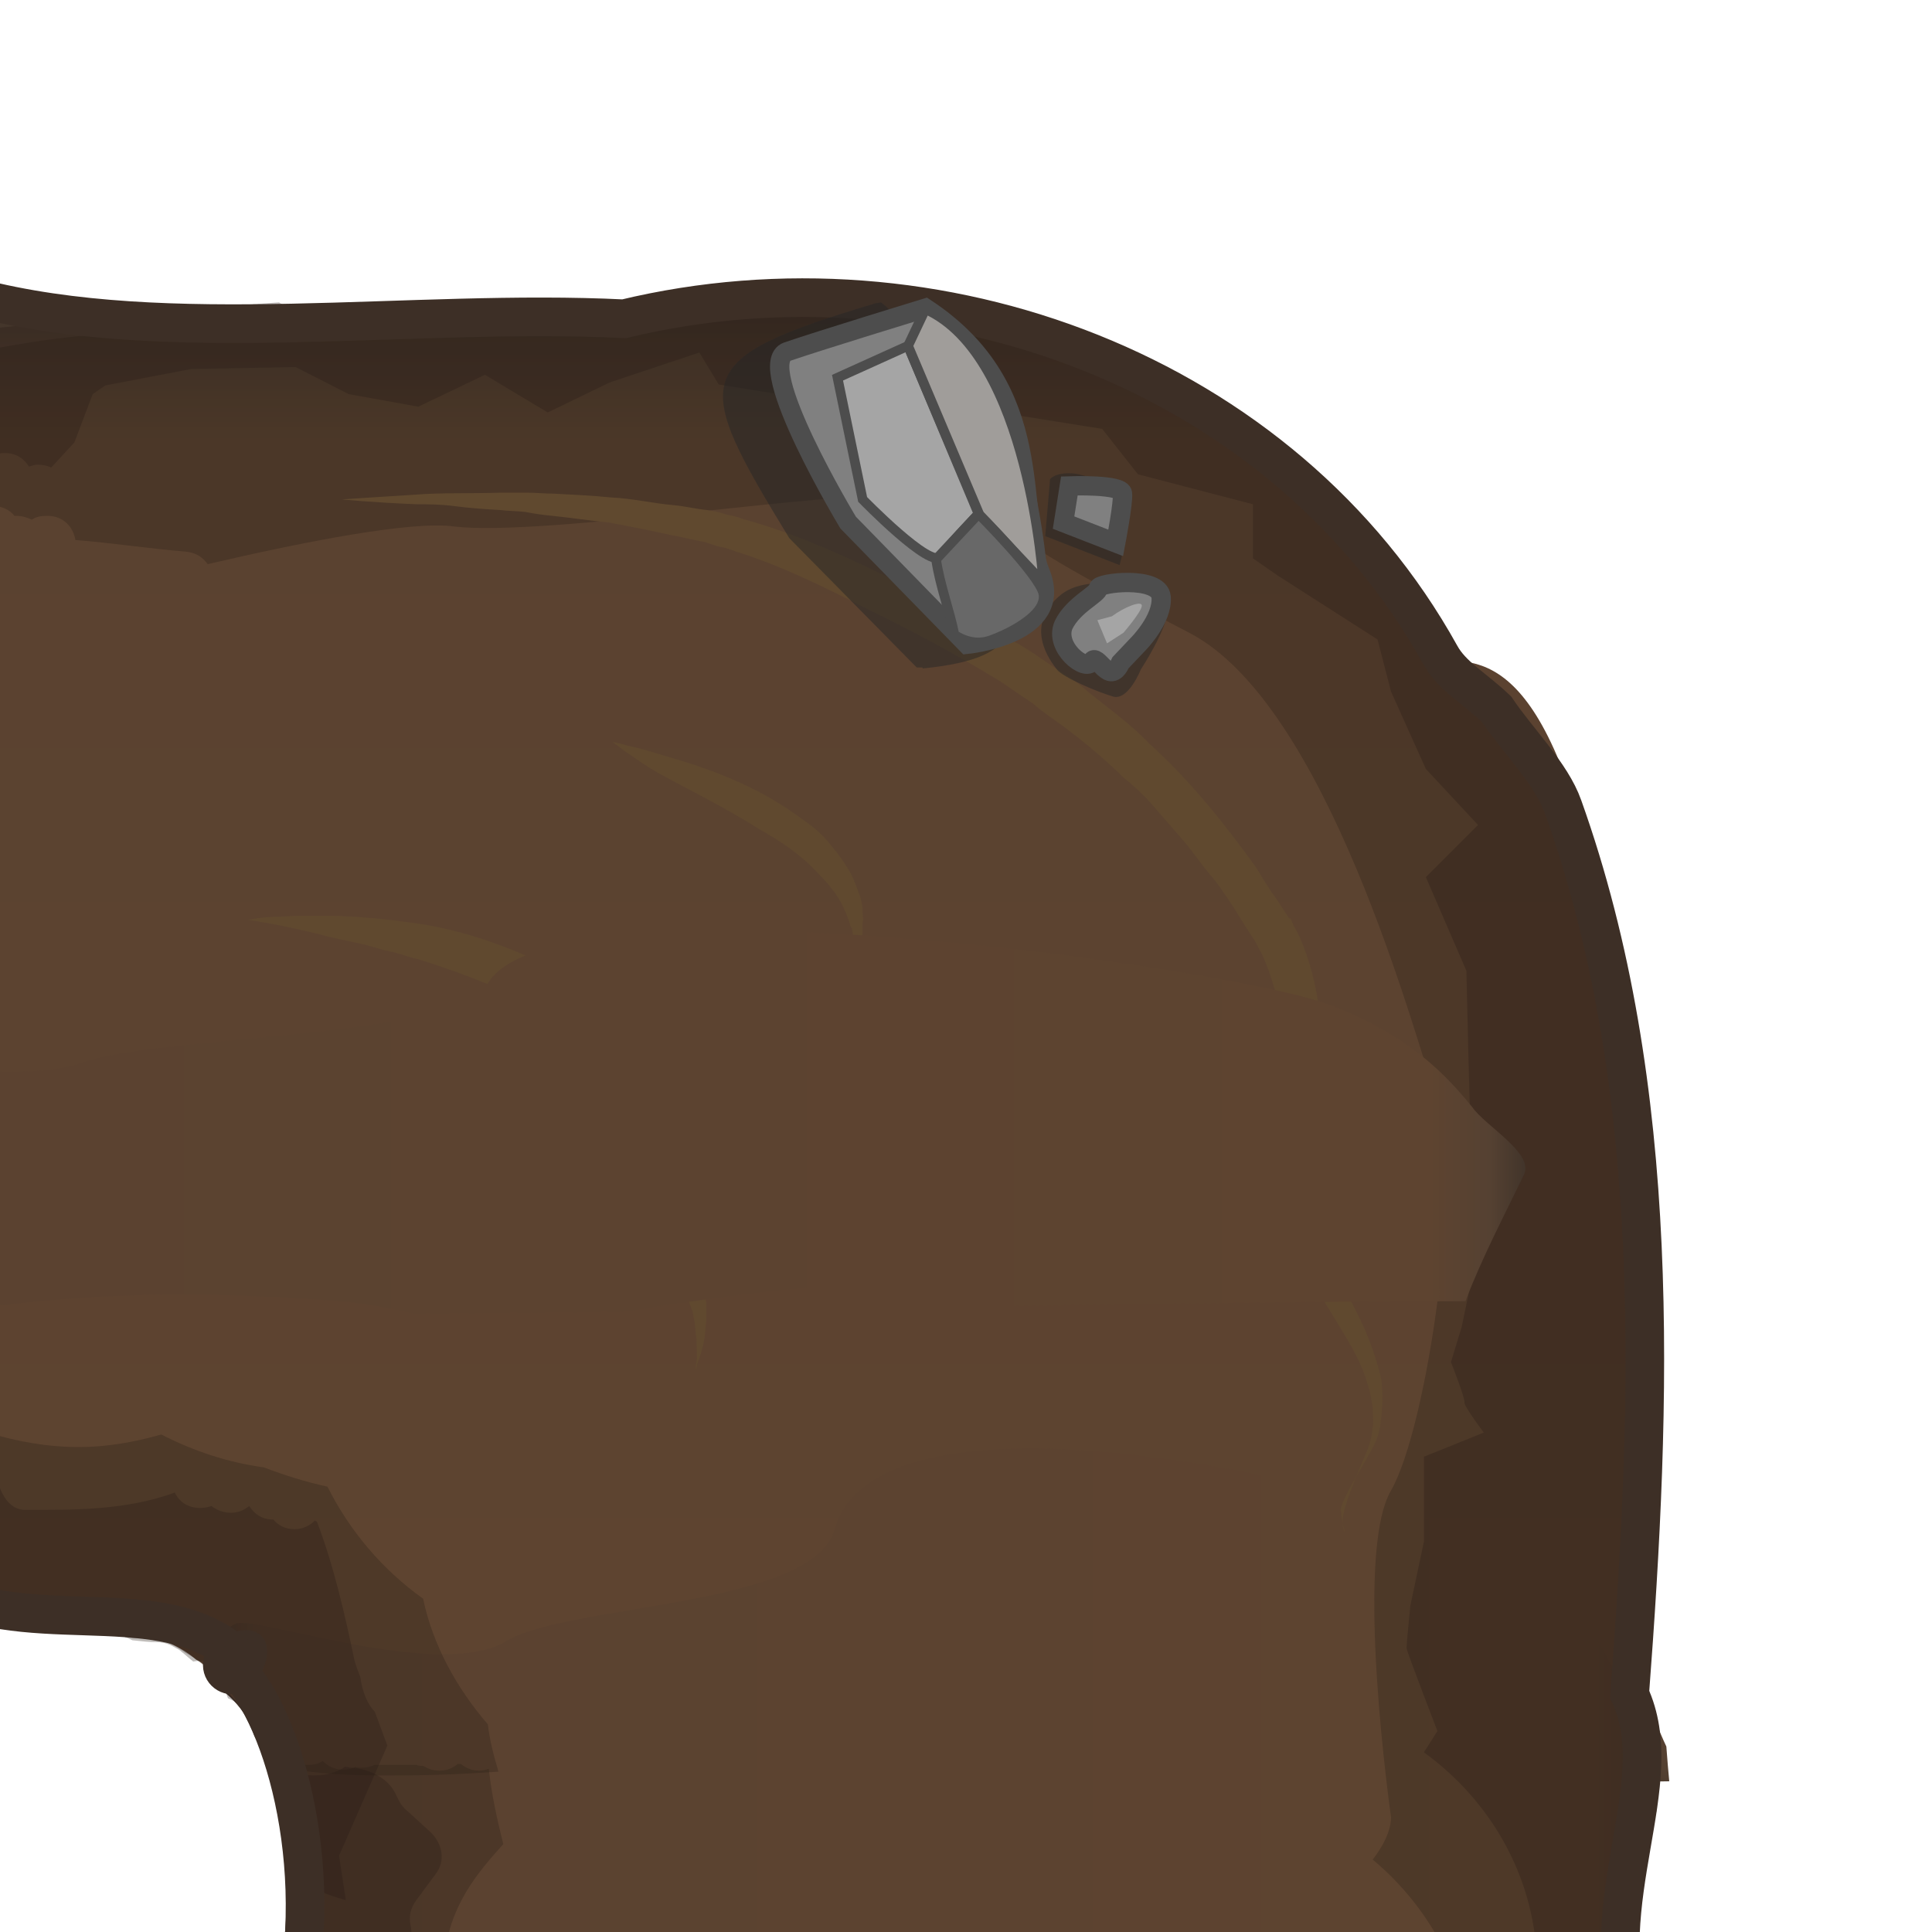
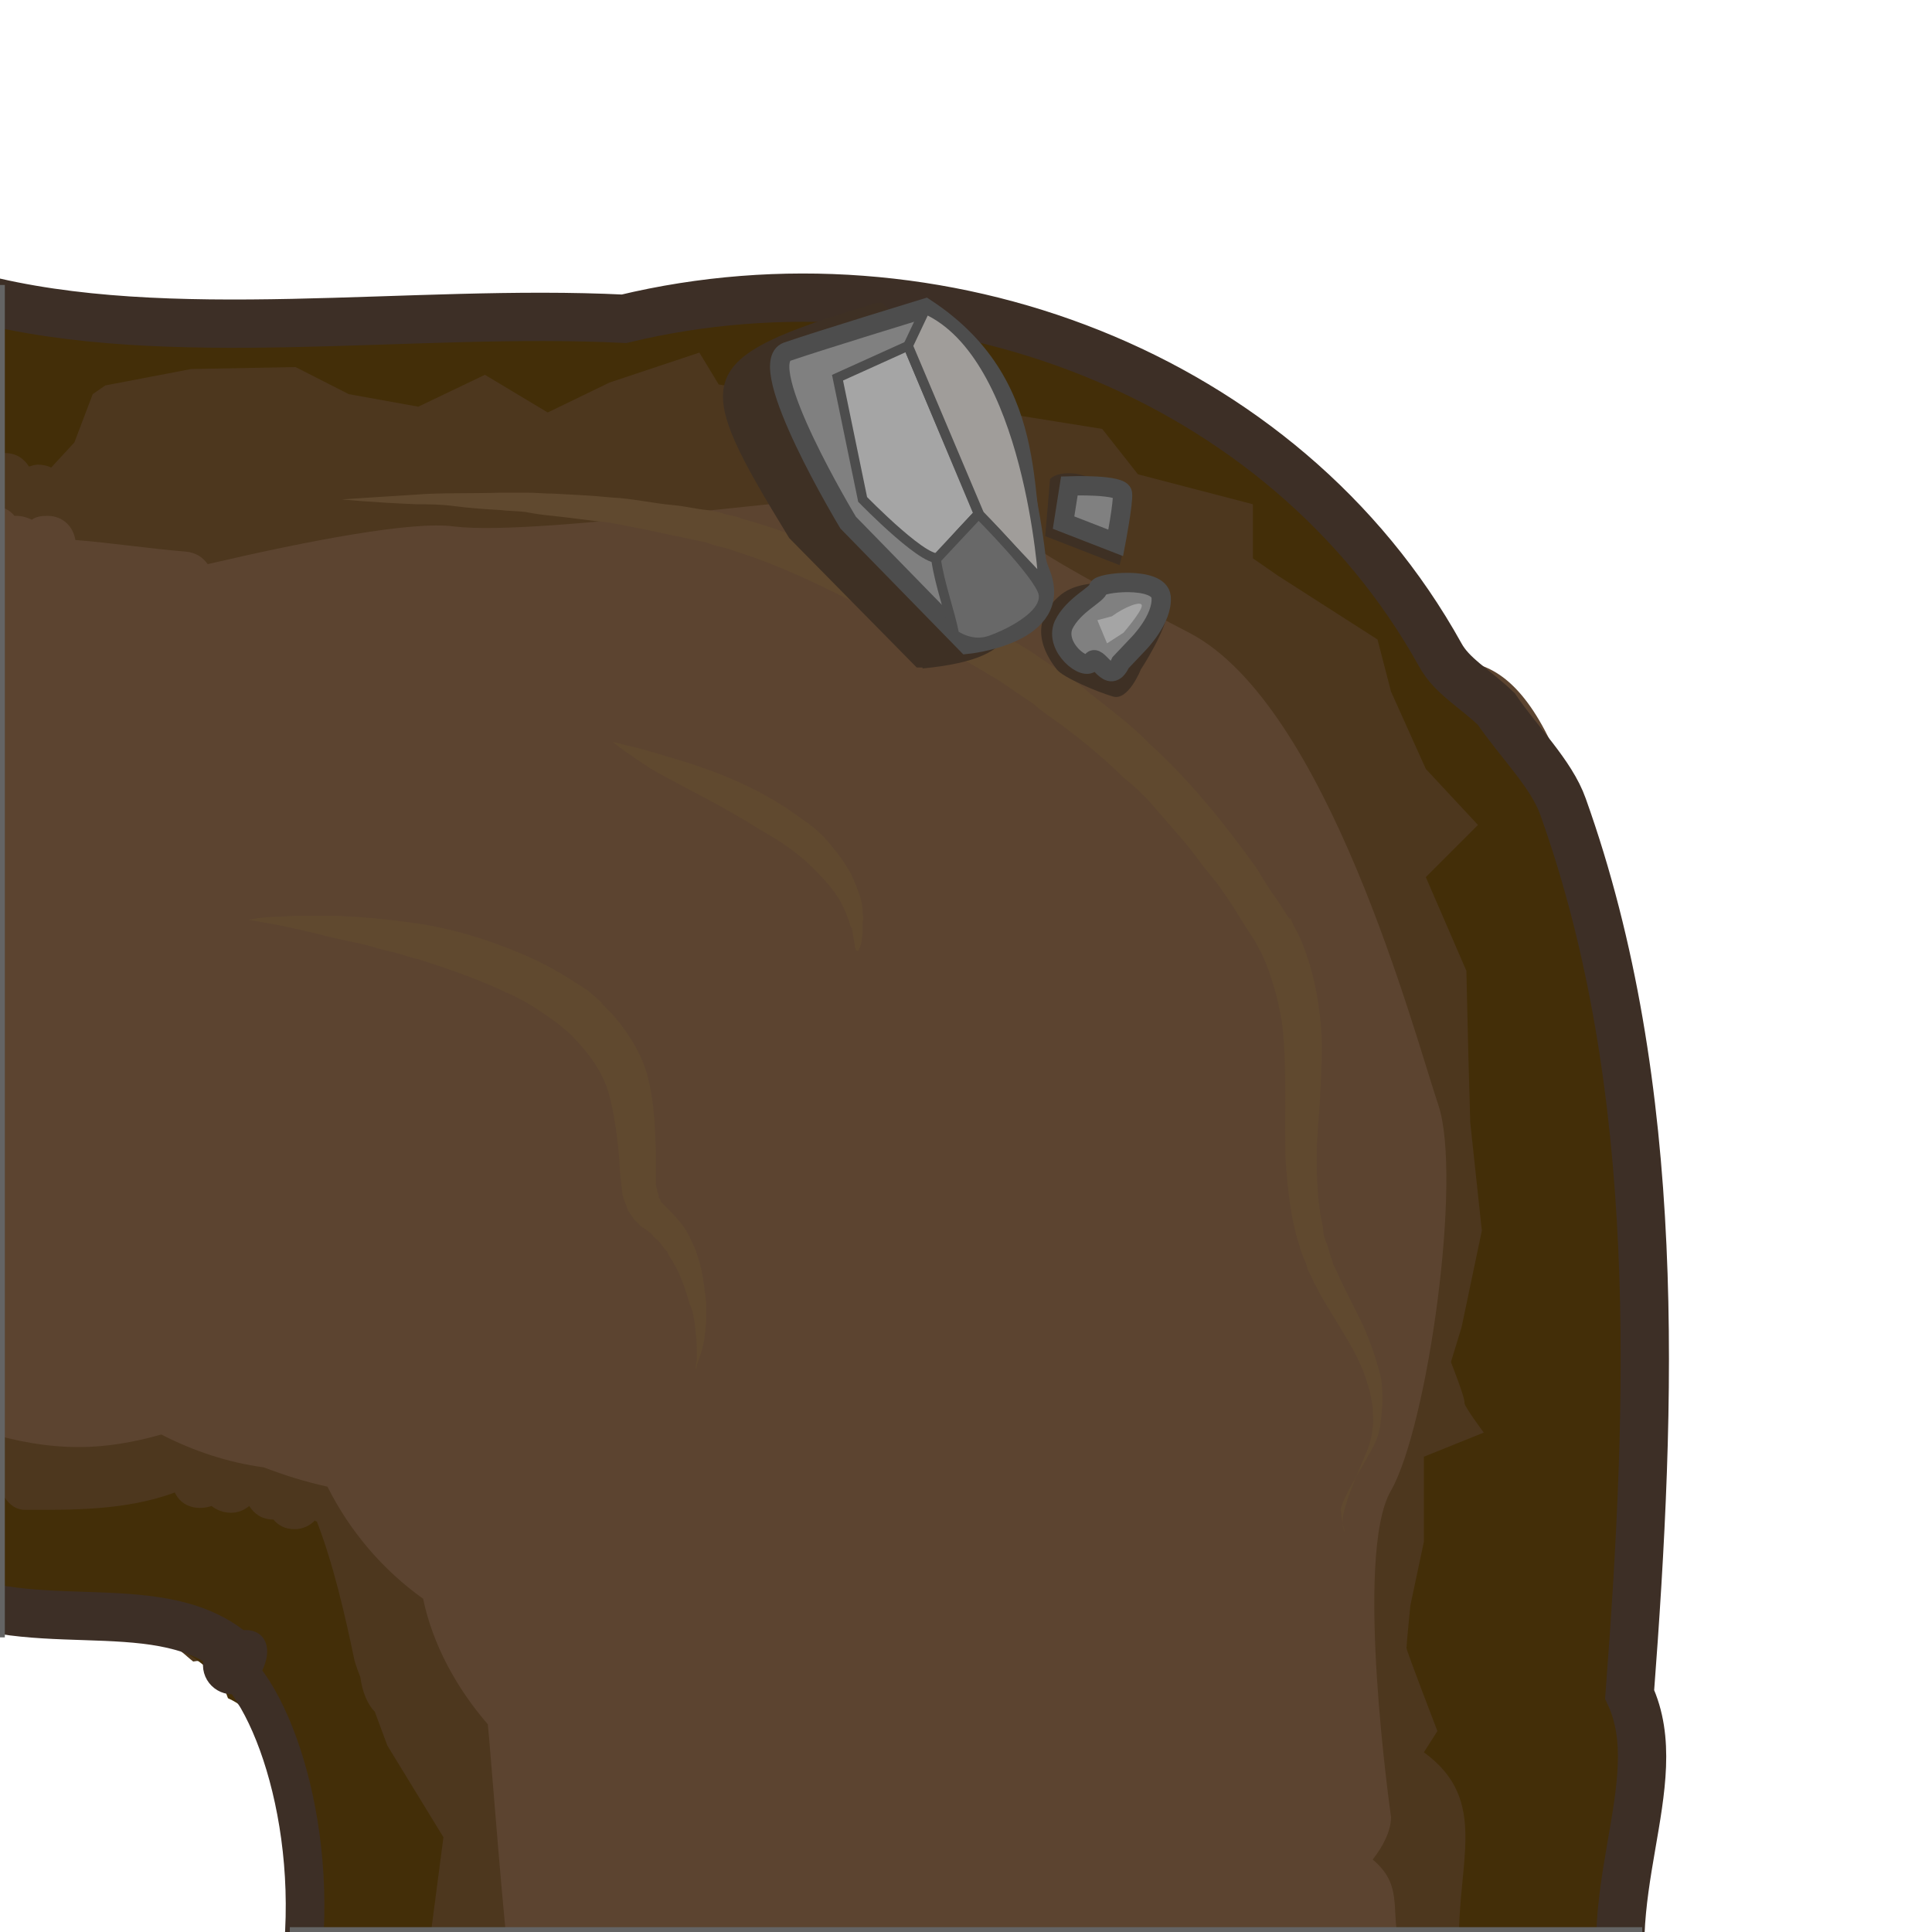
- <svg xmlns="http://www.w3.org/2000/svg" id="Layer_1" xml:space="preserve" version="1.1" x="0px" y="0px" width="200px" height="200px" viewBox="0 0 200 200" enable-background="new 0 0 200 200">
-   <linearGradient id="SVGID_1_" y2="186.75" gradientUnits="userSpaceOnUse" x2="9517.7" gradientTransform="matrix(-1.2012 0 0 1.2012 11451 -38.438)" y1="186.75" x1="9392.2">
-     <stop stop-color="#41342A" offset="0" />
-     <stop stop-color="#544132" offset=".165" />
-     <stop stop-color="#4B3B2E" offset=".425" />
-     <stop stop-color="#5A4230" offset=".575" />
-     <stop stop-color="#5E4430" offset=".805" />
-     <stop stop-color="#41342A" offset="1" />
-   </linearGradient>
-   <path stroke="#3D2F26" stroke-miterlimit="10" d="m162.6 172.4c-10.4-10.4-16.5 0.4-30.6 0.4-14 0-14 0.8-28.1 0.8-14 0-14 6.4-28.1 6.4-14 0-14-3.8-28.1-3.8-12.9 0-19.3-11.2-25.4-2.3 1.3 0.8 2.4 1.8 3.3 3.1 0.5 0.8 0.9 1.7 1.2 2.5 0.5 0.8 1 1.7 1.4 2.7 0.7 1.6 1 3.3 1.3 5 0.3 0.4 0.5 1 0.5 1.6v1.9c0.1 0.6 0.2 1.1 0.3 1.7 0.2 0.7 0.1 1.4-0.2 1.9 0.1 2.7 0.1 5.4-0.4 7.9-0.1 0.3-0.1 0.5-0.3 0.8 0 0.2 0 0.4 0.1 0.6h75.6v0.1c1.2-0.2 2.5-0.4 3.7-0.5 2.4-0.2 4.6-0.1 6.8 0.5h52.4c0 0.1 4-21.8-5.4-31.3z" fill="url(#SVGID_1_)" />
-   <linearGradient id="SVGID_2_" y2="186.39" gradientUnits="userSpaceOnUse" x2="9461.5" gradientTransform="matrix(-1.2012 0 0 1.2012 11451 -38.438)" y1="58.722" x1="9461.5">
-     <stop stop-color="#41342A" offset="0" />
-     <stop stop-color="#5A4230" offset=".088" />
-     <stop stop-color="#5E4430" offset=".919" />
-     <stop stop-color="#5A4230" offset=".931" />
-     <stop stop-color="#544132" offset=".985" />
-     <stop stop-color="#4B3B2E" offset="1" />
-     <stop stop-color="#41342A" offset="1" />
-   </linearGradient>
-   <path d="m172.5 180.8c-1.6-3.4-3.3-8.4-3.6-14.3-0.7-14.8 2.4-36.3-0.6-57.6-5.2-37.5-12.6-40.5-18.2-40.5-3.5-5.8-11.5-15.5-19.3-22.3-8.8-5.6-17.9-13.3-28.6-13.3-10.8 0-10.8-2.1-21.4-2.1-10.8 0-10.8 2.3-21.4 2.3-10.8 0-10.8-1.6-21.4-1.6-10.8 0-10.8 1.6-21.4 1.6-9.4 0-10.5-0.2-18.1-0.2l-0.1 134.5h0.2c2.4 0.3 5.2 0.9 8 1.8 0.4-0.3 1-0.5 1.6-0.5 4.2 0 8.8 0.4 12.1 3.2 0.4 0.2 0.7 0.4 1 0.8 2.3 2.7 5.3 5.4 6.4 8.9 0.4 1.4 0.8 3.1 1 4.7 2.2 0.3 4.8 0.6 9.2 0.6 10.8 0 10.7-0.7 21.4-0.7 10.8 0 10.8-2.5 21.4-2.5 10.8 0 10.8 2 21.4 2 10.8 0 10.8-1.9 21.4-1.9 10.8 0 10.8 1.6 21.4 1.6 10.2 0 18-0.8 27.9-0.9-0.1-1-0.2-2.3-0.3-3.6z" fill="url(#SVGID_2_)" />
-   <linearGradient id="SVGID_3_" y2="181.03" gradientUnits="userSpaceOnUse" x2="9517.3" gradientTransform="matrix(-1.2012 0 0 1.2012 11451 -38.438)" y1="181.03" x1="9388.6">
-     <stop stop-color="#41342A" offset="0" />
-     <stop stop-color="#554132" offset=".02" />
-     <stop stop-color="#5E4430" offset=".053" />
-     <stop stop-color="#5A4230" offset=".952" />
-     <stop stop-color="#41342A" offset="1" />
-   </linearGradient>
-   <path d="m168.5 201c0.6-6.5 1.6-13 2.6-19.5 0-0.2 0.1-0.5 0.2-0.7-0.9-1.5-1.9-2.9-2.4-4-2.9-6.8-6.1-11.6-11.7-15.5-8.6-6-65.8-20.5-70.8-3-2.2 8.1-27.6 7.7-34 11.6s-23.8-1.9-27.5-1.9c-1.2 0-2.4 1.7-3.4 4.2 0.2 0.1 0.5 0.3 0.7 0.5 1.9 2.3 4 4.6 5.5 7.3 0.5 0.9 0.5 1.8 0.2 2.5 1.8 2.5 2.3 5.7 2.5 8.7v0.4c0.2 1.3 0.4 2.6 0.5 3.9v0.6c0 0.7-0.3 1.3-0.8 1.8 0.3 1.6 0.3 3.2 0.1 4.8-0.1 0.7-0.4 1.4-0.8 1.9 0.1 1.1 0.2 2.2 0.2 3.3 5.6-1.3 11-1.7 16.5-1.2 9.2-2 17.8-1.9 27-0.7 2.5 0.4 4.8 1.1 7.1 2.1 5.9-0.1 11.8-0.2 17.7-0.4 4.7-1.4 9.4-2.7 14.3-3.4 3.8-0.6 7.5 0.5 10.8 2.8 15.1-0.5 30.2-0.8 45.2-0.9 0.2-1.1 0.5-2.2 0.7-3.3-0.3-0.5-0.5-1.1-0.4-1.9z" fill="url(#SVGID_3_)" />
-   <path opacity=".3" enable-background="new " d="m171.2 188.1l0.3-0.6v-9.6l-1.6-5.9c1.6-10.9 2.7-49.3 0-58.6 0.6-10.7-7.2-36.9-18.7-43.2-18.1-26.7-35.7-32.8-54.2-37-18.5-4.3-27.7 3.8-43.6 0.8-15.9-3.1-29.1-0.1-38.2 0.3-9.2 0.3-16.8 2-16.8 2v15.9c0.3 0 0.6 0.1 0.9 0.2 1 0 1.7 0.4 2.2 1h0.2c0.6 0 1.2 0.2 1.6 0.4 0.4-0.3 0.9-0.4 1.6-0.4 1.7 0 2.7 1.2 2.9 2.5 3.8 0.3 7.7 0.9 11.4 1.2 1.1 0.1 1.8 0.6 2.3 1.3 10.3-2.4 21.2-4.5 25.5-3.9 9.2 1.1 40.3-3.9 46.3-3.1 6.1 0.9 11.2 1.3 11.4 2.8 0.2 1.4 4.1 3.9 18.4 11.3s23.3 41.5 25.8 48.9c2.5 7.5-1.1 33.2-4.9 39.9-3.9 6.6 0 33.8 0 33.8 0 1.4-0.8 3-1.9 4.4 3.6 3 6.5 6.9 8.3 11.3h15.4c0-0.1 1.9 0 3.7 0-0.8-5.4-0.4-10.7 1.7-15.7z" fill="#281D14" />
-   <path opacity=".3" enable-background="new " d="m170.6 175.7v-0.3c-1-1.9-1.9-2.9-1.9-2.9s0.8-9.8 1.8-29.3c1.4-57.8-16.1-70.8-20.1-75-4.1-4.1-0.9-10.4-26.9-27.7-25.2-16.8-59.8-5.7-79.4-9.4-0.5 0.6-1.2 1.1-2.3 1.1-4.2 0-8.4 0.5-12.5-0.7-0.1 0-0.3-0.1-0.4-0.2-14.5 1-31.5 2.9-31.5 2.9v13.4h0.2c0.3 0 0.6 0 0.8 0.1 0.5-0.5 1.2-0.8 2.1-0.8 1.2 0 2 0.6 2.5 1.4 0.3-0.1 0.6-0.2 0.9-0.2 0.5 0 1 0.1 1.4 0.3l2.4-2.6 1.9-5 1.3-0.9 8.9-1.7 10.8-0.2 5.5 2.8 7.2 1.3 6.9-3.3 6.5 3.9 6.4-3.1 9.3-3.1 2 3.3 6.8 1.1s2.6-2.8 5-3.1l11.9 1.3 3.5 3.3 12.5 2 3.7 4.7 11.9 3.1v5.6l2.6 1.8 10.3 6.6 1.4 5.4 3.6 8 5.4 5.8-5.4 5.4 4.2 9.7 0.2 8.6 0.2 7.1 1.2 11.2-2.1 10-1.1 3.6s1.5 3.8 1.4 4.2c-0.1 0.3 2 3.1 2 3.1l-6.2 2.5v8.8l-1.4 6.6s-0.4 4-0.4 4.4c0 0.3 3.2 8.6 3.2 8.6l-1.4 2.2c6.9 5 11.4 12.8 11.7 21.5h5.5c0-0.1 1.8 0 3.5 0 0-2.8 0.5-5.3 0.9-8.2 0.5-3.2 0.7-6.4 1.4-9.5 0.1-0.5 0.3-0.8 0.5-1.1-0.2-2.8-0.2-5.6-0.3-8.4z" fill="#261915" />
-   <path opacity=".3" enable-background="new " d="m50.6 183.1c-0.3 0.1-0.6 0.2-1 0.2-0.8 0-1.4-0.3-1.9-0.7h-0.3c-0.5 0.4-1.1 0.7-1.9 0.7-0.7 0-1.2-0.2-1.7-0.5-0.3 0-0.5 0-0.7-0.1h-4.3c-0.4 0.2-0.9 0.3-1.4 0.3-0.2 0-0.4 0-0.6-0.1-0.4 0.2-0.8 0.3-1.3 0.3-0.9 0-1.6-0.4-2.1-0.9-0.4 0.3-0.9 0.4-1.5 0.4-1.2 0-2.1-0.6-2.5-1.4l-1.5-0.3c0.9 2.4 1.5 4.8 1.8 7.3 0.1 0.8 0.1 1.8 0.2 2.8 0.4 1.6 0.8 3.2 1.1 5 0.2 0.9-0.1 1.7-0.6 2.4 0.2 1.4 0.5 2.8 0.7 4.2h14.9c0.5-5.4 3.4-8.8 6.1-11.8-0.6-2.4-1.2-5-1.5-7.8z" fill="#281D14" />
-   <g opacity=".3">
-     <path d="m44.5 189.6l-2.3-2.1c-0.4-0.3-0.7-0.7-0.9-1.1l-0.4-0.8c-0.7-1.4-2.4-2.4-4.4-2.6-0.3 0-0.5-0.1-0.8-0.1-0.7 0.5-1.8 0.9-3.2 0.9-0.7 0-1.3-0.1-1.8-0.3-0.7 0-1.4-0.1-1.9-0.3h-0.5c2.4 4.7 3 10.4 1.7 15.5 0.3 1.8 0.6 3.6 0.7 5.4h6.1c3.6 0 6.3-2.3 5.7-4.8-0.2-0.9 0-1.8 0.6-2.6l2-2.7c1-1.3 0.8-3.1-0.6-4.4z" fill="#261915" />
-   </g>
-   <path opacity=".3" enable-background="new " d="m50.5 178.5c-3.2-3.7-5.7-8.2-6.7-13-4.2-3-7.6-7-9.9-11.6-2.3-0.5-4.5-1.2-6.6-2-3.7-0.5-7.3-1.7-10.6-3.4-2.8 0.8-5.7 1.3-8.5 1.3-3.4 0-6.5-0.6-9.5-1.5l-0.2 19.7c0.3-0.1 0.5-0.1 0.8-0.1 1.6 0 3.2 0.2 4.8 0.4 0.5-0.5 1.2-0.8 2.2-0.7 2.7 0.3 5.1 1.1 7.4 2.2 0.9 0.1 1.8 0.2 2.6 0.2s1.4 0.3 1.9 0.6c0.2 0.1 0.4 0.2 0.6 0.4 0.4 0.3 0.8 0.7 1.2 1 1-0.2 2 0.1 2.8 0.8 2.7 2.3 5.3 4.9 6.6 8.3 0.2 0.6 0.2 1.3-0.1 1.9 2.5 0.4 5.3 0.8 10.3 0.8 6.1 0 8.9-0.2 12-0.4-0.5-1.7-0.9-3.2-1.1-4.9z" fill="#281D14" />
-   <path opacity=".3" enable-background="new " d="m40.1 180.7l-1.3-3.5c-0.7-0.7-1.3-2-1.5-3.6-0.2-0.5-0.4-1-0.6-1.7-1-4.8-2.2-10-3.9-14.4-0.1 0-0.1 0-0.2-0.1-0.5 0.5-1.2 0.9-2.1 0.9-1 0-1.7-0.4-2.2-1-1.2 0-2-0.6-2.5-1.4-0.5 0.4-1.1 0.7-1.9 0.7s-1.5-0.3-2-0.7c-0.3 0.1-0.7 0.2-1.2 0.2-1.3 0-2.2-0.7-2.6-1.6-5.1 1.9-10.8 1.8-15.5 1.8-1.4 0-2.3-1.2-2.8-2.8-0.4 0-0.7-0.1-1-0.3-0.1 0.1-0.3 0.1-0.4 0.2v12.2c4.7-0.1 10 0.7 14.6 3.9h0.2c0.3 0 0.5 0.1 0.8 0.1s0.5-0.1 0.8-0.1c1.7 0.1 3.2 0.7 4.4 1.6 1.3 0.7 2.5 1.7 3.5 3 0.4 0.5 0.7 1.1 0.9 1.7 4.7 2.1 4.9 7.8 6.1 12.3 0 0.2 0.1 0.4 0.1 0.5 0.5 2.1 0.8 4.2 1.1 6.2 1.5 0.7 3 1.4 4.9 1.9l-0.7-4.6 5-11.4z" fill="#261915" />
-   <path stroke="#3D2F26" stroke-width="4" stroke-miterlimit="10" d="m-7.7 163.9c9.9 6.1 23.6 0.6 31.6 7" fill="none" />
+ <svg xmlns="http://www.w3.org/2000/svg" xml:space="preserve" version="1.1" enable-background="new 0 0 200 200" x="0px" y="0px" width="200px" height="200px" viewBox="0 0 200 200">
+   <path d="m170.7 180.8c-1.6-3.4-1.499-8.4-1.799-14.3-0.7-14.8 2.4-36.3-0.6-57.6-5.2-37.5-12.6-40.5-18.2-40.5-3.5-5.8-11.5-15.5-19.3-22.3-8.8-5.6-17.9-13.3-28.6-13.3-10.8 0-10.8-2.1-21.4-2.1-10.8 0-10.8 2.3-21.4 2.3-10.8 0-10.8-1.6-21.4-1.6-10.8 0-10.8 1.6-21.4 1.6-9.4 0-10.5-0.2-18.1-0.2l-0.1 134.5h0.2c2.4 0.3 5.2 0.9 8 1.8 0.4-0.3 1-0.5 1.6-0.5 4.2 0 8.8 0.4 12.1 3.2 0.4 0.2 0.7 0.4 1 0.8 2.3 2.7 5.3 5.4 6.4 8.9 0.4 1.4 0.8 3.1 1 4.7 2.2 0.3 2.632 16.278 2.632 16.278l135.39-1.924 3.536-16.366c-0.1-1 0.542-2.088 0.442-3.388z" fill="#5c4430" />
+   <path d="m50.5 178.5c-3.2-3.7-5.7-8.2-6.7-13-4.2-3-7.6-7-9.9-11.6-2.3-0.5-4.5-1.2-6.6-2-3.7-0.5-7.3-1.7-10.6-3.4-2.8 0.8-5.7 1.3-8.5 1.3-3.4 0-6.5-0.6-9.5-1.5l-0.2 19.7c0.3-0.1 0.5-0.1 0.8-0.1 1.6 0 3.2 0.2 4.8 0.4 0.5-0.5 1.2-0.8 2.2-0.7 2.7 0.3 5.1 1.1 7.4 2.2 0.9 0.1 1.8 0.2 2.6 0.2s1.4 0.3 1.9 0.6c0.2 0.1 0.4 0.2 0.6 0.4 0.4 0.3 0.8 0.7 1.2 1 1-0.2 2 0.1 2.8 0.8 2.7 2.3 5.3 4.9 6.6 8.3 0.2 0.6 0.2 1.3-0.1 1.9 2.5 0.4 2.037 20.292 2.037 20.292 6.1 0 18.434 1.071 21.534 0.871-0.5-1.7-2.171-23.96-2.371-25.66zm120.7 9.6 0.3-0.6v-9.6l-1.6-5.9c1.6-10.9 2.7-49.3 0-58.6 0.6-10.7-7.2-36.9-18.7-43.2-18.1-26.7-35.7-32.8-54.2-37-18.5-4.3-27.7 3.8-43.6 0.8-15.9-3.1-29.1-0.1-38.2 0.3-9.2 0.3-16.8 2-16.8 2v15.9c0.3 0 0.6 0.1 0.9 0.2 1 0 1.7 0.4 2.2 1h0.2c0.6 0 1.2 0.2 1.6 0.4 0.4-0.3 0.9-0.4 1.6-0.4 1.7 0 2.7 1.2 2.9 2.5 3.8 0.3 7.7 0.9 11.4 1.2 1.1 0.1 1.8 0.6 2.3 1.3 10.3-2.4 21.2-4.5 25.5-3.9 9.2 1.1 40.3-3.9 46.3-3.1 6.1 0.9 11.2 1.3 11.4 2.8 0.2 1.4 4.1 3.9 18.4 11.3s23.3 41.5 25.8 48.9c2.5 7.5-1.1 33.2-4.9 39.9-3.9 6.6 0 33.8 0 33.8 0 1.4-0.8 3-1.9 4.4 3.6 3 1.415 5.841 3.215 10.241l20.48 1.06c0-0.1 1.9 0 3.7 0-0.8-5.4-0.4-10.7 1.7-15.7z" fill="#4d371e" />
+   <path d="m40.1 180.7-1.3-3.5c-0.7-0.7-1.3-2-1.5-3.6-0.2-0.5-0.4-1-0.6-1.7-1-4.8-2.2-10-3.9-14.4-0.1 0-0.1 0-0.2-0.1-0.5 0.5-1.2 0.9-2.1 0.9-1 0-1.7-0.4-2.2-1-1.2 0-2-0.6-2.5-1.4-0.5 0.4-1.1 0.7-1.9 0.7s-1.5-0.3-2-0.7c-0.3 0.1-0.7 0.2-1.2 0.2-1.3 0-2.2-0.7-2.6-1.6-5.1 1.9-10.8 1.8-15.5 1.8-1.4 0-2.3-1.2-2.8-2.8-0.4 0-0.7-0.1-1-0.3-0.1 0.1-0.3 0.1-0.4 0.2v12.2c4.7-0.1 10 0.7 14.6 3.9h0.2c0.3 0 0.5 0.1 0.8 0.1s0.5-0.1 0.8-0.1c1.7 0.1 3.2 0.7 4.4 1.6 1.3 0.7 2.5 1.7 3.5 3 0.4 0.5 0.7 1.1 0.9 1.7 4.7 2.1 4.9 7.8 6.1 12.3 0 0.2 0.1 0.4 0.1 0.5 0.5 2.1 0.376 11.827 0.676 13.827 1.5 0.7 11.898-0.295 13.798 0.205l1.631-12.439zm130.5-5v-0.3c-1-1.9-1.9-2.9-1.9-2.9s0.8-9.8 1.8-29.3c1.4-57.8-16.1-70.8-20.1-75-4.1-4.1-0.9-10.4-26.9-27.7-25.2-16.8-59.8-5.7-79.4-9.4-0.5 0.6-1.2 1.1-2.3 1.1-4.2 0-8.4 0.5-12.5-0.7-0.1 0-0.3-0.1-0.4-0.2-14.5 1-31.5 2.9-31.5 2.9v13.4h0.2c0.3 0 0.6 0 0.8 0.1 0.5-0.5 1.2-0.8 2.1-0.8 1.2 0 2 0.6 2.5 1.4 0.3-0.1 0.6-0.2 0.9-0.2 0.5 0 1 0.1 1.4 0.3l2.4-2.6 1.9-5 1.3-0.9 8.9-1.7 10.8-0.2 5.5 2.8 7.2 1.3 6.9-3.3 6.5 3.9 6.4-3.1 9.3-3.1 2 3.3 6.8 1.1s2.6-2.8 5-3.1l11.9 1.3 3.5 3.3 12.5 2 3.7 4.7 11.9 3.1v5.6l2.6 1.8 10.3 6.6 1.4 5.4 3.6 8 5.4 5.8-5.4 5.4 4.2 9.7 0.2 8.6 0.2 7.1 1.2 11.2-2.1 10-1.1 3.6s1.5 3.8 1.4 4.2c-0.1 0.3 2 3.1 2 3.1l-6.2 2.5v8.8l-1.4 6.6s-0.4 4-0.4 4.4c0 0.3 3.2 8.6 3.2 8.6l-1.4 2.2c6.9 5 3.349 11.529 3.649 20.229l13.55 1.27c0-0.1 1.8 0 3.5 0 0-2.8 0.5-5.3 0.9-8.2 0.5-3.2 0.7-6.4 1.4-9.5 0.1-0.5 0.3-0.8 0.5-1.1-0.2-2.8-0.2-5.6-0.3-8.4z" fill="#432e08" />
  <path stroke="#3D2F26" stroke-miterlimit="10" d="m23.5 169.8c2.9-1.5 4.6 0.2 3.1 3.1-0.4 0.9-1 1.7-1.9 1.9-1.9 0.5-3.6-1.2-3.1-3.1 0.2-0.9 1.1-1.6 1.9-1.9z" fill="#3D2F26" />
-   <radialGradient id="SVGID_4_" gradientUnits="userSpaceOnUse" cy="145" cx="9486.7" gradientTransform="matrix(-1.2035 0 0 1.1858 11478 -31.403)" r="114.28">
-     <stop stop-color="#41342A" stop-opacity="0" offset="1" />
-     <stop stop-color="#41342A" stop-opacity=".975" offset="1" />
-     <stop stop-color="#41342A" offset="1" />
-   </radialGradient>
-   <path d="m84 33.9c-85.6 0-71.6 32.1-71.6 71.9 0 6-0.6 12-1.2 17.7 1.8 3.8 2.9 7.9 2.9 12.5 0 5.1-1.3 10-3.7 14.1 3 16.8 18.2 27.6 73.7 27.6 40.3 0 72.9-32.1 72.9-71.9s-32.8-71.9-73-71.9z" fill="url(#SVGID_4_)" />
  <path d="m26.7 183.7" fill="#261915" />
  <path stroke="#3D2F26" stroke-width="4" stroke-miterlimit="10" d="m23.3 171.8c5.3 3.7 10.5 19.7 7.3 35.5" fill="none" />
-   <path stroke="#3D2F26" stroke-width="4" stroke-miterlimit="10" d="m168.9 209.8c-4.1-13.2 4.1-25.2-0.2-34.4 2.3-30.3 3.5-62.8-6.9-91.9-1.2-3.4-4.6-6.7-6.9-10.1-2.3-2.2-4.6-3.4-5.8-5.6-16.2-29.2-52.1-42.6-84.5-34.8-22-1.1-47.2 3-67.1-2.2" fill="none" />
-   <path d="m139.2 158.6s-0.4-0.7-0.1-2 1-3.1 1.9-5.2c0.5-1.1 1-2.3 1.1-3.6 0.1-0.7 0-1.4 0-2.1-0.1-0.7-0.2-1.4-0.5-2.3-0.8-3.1-3-6-5.1-9.7-0.2-0.5-0.5-0.9-0.7-1.4-0.1-0.2-0.2-0.5-0.4-0.8l-0.2-0.7c-0.2-0.5-0.4-0.9-0.6-1.5-0.1-0.6-0.4-1.2-0.5-1.8-0.6-2.4-0.8-4.7-1-7.1-0.2-4.9 0.2-9.8-0.4-14.6-0.4-2.4-1-4.6-2-6.9l-0.8-1.5-1.1-1.7c-0.7-1.1-1.4-2.3-2.2-3.4-0.7-1.1-1.6-2-2.4-3.1s-1.6-2.1-2.5-3.1l-2.6-3c-0.8-0.9-1.9-1.9-2.9-2.7-1.9-1.9-4-3.6-6.1-5.2-1.1-0.8-2.2-1.5-3.2-2.4-1.1-0.7-2.2-1.5-3.4-2.3-4.6-2.8-9.1-5.2-13.8-7.5-4.7-2.4-9-4.5-13.5-5.9-0.5-0.2-1.1-0.4-1.7-0.5-0.5-0.1-1.2-0.4-1.6-0.5-1.1-0.2-2.3-0.5-3.4-0.7-2.2-0.5-4.3-0.9-6.4-1.3-2-0.2-4-0.5-5.9-0.7-1-0.1-1.8-0.2-2.8-0.4-0.8-0.1-1.8-0.1-2.6-0.2-1.7-0.1-3.2-0.2-4.7-0.4s-2.8-0.2-4-0.2c-4.8-0.2-7.7-0.5-7.7-0.5s2.8-0.2 7.7-0.5c2.4-0.2 5.4-0.1 8.8-0.2h2.6c1 0 1.8 0.1 2.8 0.1 1.9 0.1 4 0.2 6 0.4 2.2 0.1 4.2 0.6 6.5 0.8 1.1 0.1 2.3 0.4 3.4 0.5 0.7 0.1 1.2 0.2 1.8 0.4s1.2 0.2 1.8 0.5c4.8 1.3 9.5 3.3 14.2 5.6 1.2 0.6 2.4 1.1 3.6 1.7l3.6 1.8c2.5 1.1 4.8 2.6 7.3 3.9 1.2 0.7 2.3 1.5 3.5 2.3s2.4 1.5 3.5 2.5c2.2 1.8 4.5 3.4 6.5 5.5 4.2 3.8 7.8 8.3 11.1 12.9 0.7 1.2 1.4 2.3 2.2 3.4l1.1 1.7s0.1 0.2 0.1 0.1v-0.1l0.1 0.1 0.1 0.2 0.2 0.5 0.5 0.9c1.2 2.6 1.9 5.5 2.2 8.2 0.4 2.7 0.2 5.3 0.1 7.8s-0.4 4.9-0.4 7.1 0.1 4.5 0.5 6.5c0.1 0.5 0.2 0.9 0.2 1.4 0.1 0.5 0.4 1.1 0.5 1.5l0.2 0.7 0.2 0.6c0.1 0.5 0.4 0.9 0.6 1.4 0.8 1.8 1.8 3.6 2.6 5.3 0.8 1.8 1.4 3.6 1.8 5.2 0.2 0.8 0.2 1.8 0.2 2.6s-0.1 1.7-0.2 2.4c-0.2 1.7-1 2.8-1.6 3.9-1.2 2.1-2.2 3.7-2.5 4.9 0.1 1.7 0.5 2.4 0.4 2.4z" fill="#60492F" />
-   <path d="m72 141.8s0-0.4 0.1-0.8c0.1-0.6 0-1.4 0-2.4-0.1-0.5-0.1-1.1-0.2-1.7s-0.2-1.3-0.5-1.9c-0.4-1.3-0.8-2.8-1.7-4.3-0.2-0.4-0.5-0.7-0.6-1.1l-0.1-0.1v-0.1c0-0.1 0.1 0.1 0 0.1l-0.2-0.2-0.5-0.7c-0.4-0.4-0.6-0.5-0.8-0.8-0.4-0.4-0.8-0.6-1.2-0.9l-0.7-0.7c-0.2-0.4-0.5-0.7-0.6-0.9-0.2-0.7-0.6-1.4-0.6-2l-0.1-0.9-0.1-0.8c0-0.6-0.1-1.1-0.1-1.7-0.2-2.3-0.5-4.5-1-6.4-0.5-2-1.6-3.7-2.9-5.2l-1-1.1-1.4-1.2c-0.8-0.6-1.7-1.2-2.6-1.8-1-0.6-1.9-1.1-2.9-1.5-1-0.5-2-0.9-3-1.3-2-0.8-4.1-1.5-6-2.1-1-0.2-1.9-0.6-2.9-0.8s-1.8-0.5-2.6-0.7c-1.8-0.4-3.4-0.7-4.8-1.1-1.7-0.4-3-0.7-4-0.9-2.2-0.4-3.4-0.6-3.4-0.6s0.4 0 0.8-0.1c0.6-0.1 1.4-0.2 2.5-0.2 1.1-0.1 2.4-0.1 3.9-0.1 1.6 0 3.2 0 5.1 0.2 1.8 0.1 3.9 0.4 6 0.7 2.2 0.4 4.3 0.9 6.6 1.7s4.6 1.7 6.9 3c1.1 0.6 2.3 1.4 3.4 2.1l1.4 1.2 0.1 0.1 0.1 0.1-0.2-0.1 0.4 0.4 0.7 0.7c1.8 2 3.4 4.6 3.9 7.2 0.6 2.6 0.6 5.1 0.7 7.2v3.1c0 0.5 0.1 0.7 0.2 1.1 0.1 0.2 0.1 0.4 0.1 0.5 0.1 0.1 0.2 0.2 0.2 0.4l1.1 1.1c0.4 0.4 0.8 0.9 1.2 1.4l0.4 0.6 0.2 0.4 0.1 0.1v0.1l0.1 0.2c0.2 0.5 0.5 0.9 0.6 1.4 0.7 1.9 0.8 3.6 1 5.1v2.1c-0.1 0.7-0.1 1.3-0.2 1.8-0.2 1.1-0.5 1.9-0.7 2.4-0.1 0.5-0.2 0.7-0.2 0.7z" fill="#60492F" />
-   <path d="m88.6 98.4s0-0.1-0.1-0.4c0-0.2-0.1-0.7-0.2-1.2 0-0.2-0.1-0.5-0.1-0.7-0.2-0.1-0.2-0.5-0.3-0.7-0.2-0.6-0.5-1.3-0.8-1.9-0.4-0.7-0.8-1.3-1.4-2s-1.2-1.3-1.9-2c-1.4-1.3-3.1-2.5-5.1-3.6-3.6-2.3-7.7-4.3-10.6-5.9-1.4-0.8-2.6-1.7-3.5-2.3l-1.2-0.9s0.6 0.1 1.6 0.4c1 0.2 2.4 0.6 4 1.1 3.2 0.9 7.7 2.4 11.7 4.9 1 0.6 1.9 1.3 2.9 2s1.8 1.5 2.5 2.4c0.7 0.8 1.4 1.8 1.9 2.7s0.8 1.9 1.1 2.7c0.1 0.5 0.2 0.8 0.2 1.3s0.1 0.8 0 1.2v1.1s-0.1 0.6-0.1 0.8c-0.1 0.5-0.2 0.8-0.4 1.1-0.1-0.2-0.2-0.1-0.2-0.1z" fill="#60492F" />
-   <path opacity=".5" enable-background="new " d="m120.9 63.1c-0.1 2.1-2.8 6.2-2.8 6.2s-1.3 3.3-2.9 2.8c-1.7-0.5-5.2-2-5.8-2.8s-3.6-4.5 0.5-7.8c1.6-1.2 3.7-1.1 5.1-1.3 1.3-0.3 6 0.2 5.9 2.9z" fill="#262626" />
+   <path stroke="#3d2f26" stroke-width="5" d="m168.9 209.8c-4.1-13.2 4.1-25.2-0.2-34.4 2.3-30.3 3.5-62.8-6.9-91.9-1.2-3.4-4.6-6.7-6.9-10.1-2.3-2.2-4.6-3.4-5.8-5.6-16.2-29.2-52.1-42.6-84.5-34.8-22-1.1-47.2 3-67.1-2.2m-5.2 133.1c9.9 6.1 23.6 0.6 31.6 7" fill="none" />
+   <path d="m88.6 98.4s0-0.1-0.1-0.4c0-0.2-0.1-0.7-0.2-1.2 0-0.2-0.1-0.5-0.1-0.7-0.2-0.1-0.2-0.5-0.3-0.7-0.2-0.6-0.5-1.3-0.8-1.9-0.4-0.7-0.8-1.3-1.4-2s-1.2-1.3-1.9-2c-1.4-1.3-3.1-2.5-5.1-3.6-3.6-2.3-7.7-4.3-10.6-5.9-1.4-0.8-2.6-1.7-3.5-2.3l-1.2-0.9s0.6 0.1 1.6 0.4c1 0.2 2.4 0.6 4 1.1 3.2 0.9 7.7 2.4 11.7 4.9 1 0.6 1.9 1.3 2.9 2s1.8 1.5 2.5 2.4c0.7 0.8 1.4 1.8 1.9 2.7s0.8 1.9 1.1 2.7c0.1 0.5 0.2 0.8 0.2 1.3s0.1 0.8 0 1.2v1.1s-0.1 0.6-0.1 0.8c-0.1 0.5-0.2 0.8-0.4 1.1-0.1-0.2-0.2-0.1-0.2-0.1zm-16.6 43.4s0-0.4 0.1-0.8c0.1-0.6 0-1.4 0-2.4-0.1-0.5-0.1-1.1-0.2-1.7s-0.2-1.3-0.5-1.9c-0.4-1.3-0.8-2.8-1.7-4.3-0.2-0.4-0.5-0.7-0.6-1.1l-0.1-0.1v-0.1c0-0.1 0.1 0.1 0 0.1l-0.2-0.2-0.5-0.7c-0.4-0.4-0.6-0.5-0.8-0.8-0.4-0.4-0.8-0.6-1.2-0.9l-0.7-0.7c-0.2-0.4-0.5-0.7-0.6-0.9-0.2-0.7-0.6-1.4-0.6-2l-0.1-0.9-0.1-0.8c0-0.6-0.1-1.1-0.1-1.7-0.2-2.3-0.5-4.5-1-6.4-0.5-2-1.6-3.7-2.9-5.2l-1-1.1-1.4-1.2c-0.8-0.6-1.7-1.2-2.6-1.8-1-0.6-1.9-1.1-2.9-1.5-1-0.5-2-0.9-3-1.3-2-0.8-4.1-1.5-6-2.1-1-0.2-1.9-0.6-2.9-0.8s-1.8-0.5-2.6-0.7c-1.8-0.4-3.4-0.7-4.8-1.1-1.7-0.4-3-0.7-4-0.9-2.2-0.4-3.4-0.6-3.4-0.6s0.4 0 0.8-0.1c0.6-0.1 1.4-0.2 2.5-0.2 1.1-0.1 2.4-0.1 3.9-0.1 1.6 0 3.2 0 5.1 0.2 1.8 0.1 3.9 0.4 6 0.7 2.2 0.4 4.3 0.9 6.6 1.7s4.6 1.7 6.9 3c1.1 0.6 2.3 1.4 3.4 2.1l1.4 1.2 0.1 0.1 0.1 0.1-0.2-0.1 0.4 0.4 0.7 0.7c1.8 2 3.4 4.6 3.9 7.2 0.6 2.6 0.6 5.1 0.7 7.2v3.1c0 0.5 0.1 0.7 0.2 1.1 0.1 0.2 0.1 0.4 0.1 0.5 0.1 0.1 0.2 0.2 0.2 0.4l1.1 1.1c0.4 0.4 0.8 0.9 1.2 1.4l0.4 0.6 0.2 0.4 0.1 0.1v0.1l0.1 0.2c0.2 0.5 0.5 0.9 0.6 1.4 0.7 1.9 0.8 3.6 1 5.1v2.1c-0.1 0.7-0.1 1.3-0.2 1.8-0.2 1.1-0.5 1.9-0.7 2.4-0.1 0.5-0.2 0.7-0.2 0.7zm67.2 16.8s-0.4-0.7-0.1-2 1-3.1 1.9-5.2c0.5-1.1 1-2.3 1.1-3.6 0.1-0.7 0-1.4 0-2.1-0.1-0.7-0.2-1.4-0.5-2.3-0.8-3.1-3-6-5.1-9.7-0.2-0.5-0.5-0.9-0.7-1.4-0.1-0.2-0.2-0.5-0.4-0.8l-0.2-0.7c-0.2-0.5-0.4-0.9-0.6-1.5-0.1-0.6-0.4-1.2-0.5-1.8-0.6-2.4-0.8-4.7-1-7.1-0.2-4.9 0.2-9.8-0.4-14.6-0.4-2.4-1-4.6-2-6.9l-0.8-1.5-1.1-1.7c-0.7-1.1-1.4-2.3-2.2-3.4-0.7-1.1-1.6-2-2.4-3.1s-1.6-2.1-2.5-3.1l-2.6-3c-0.8-0.9-1.9-1.9-2.9-2.7-1.9-1.9-4-3.6-6.1-5.2-1.1-0.8-2.2-1.5-3.2-2.4-1.1-0.7-2.2-1.5-3.4-2.3-4.6-2.8-9.1-5.2-13.8-7.5-4.7-2.4-9-4.5-13.5-5.9-0.5-0.2-1.1-0.4-1.7-0.5-0.5-0.1-1.2-0.4-1.6-0.5-1.1-0.2-2.3-0.5-3.4-0.7-2.2-0.5-4.3-0.9-6.4-1.3-2-0.2-4-0.5-5.9-0.7-1-0.1-1.8-0.2-2.8-0.4-0.8-0.1-1.8-0.1-2.6-0.2-1.7-0.1-3.2-0.2-4.7-0.4s-2.8-0.2-4-0.2c-4.8-0.2-7.7-0.5-7.7-0.5s2.8-0.2 7.7-0.5c2.4-0.2 5.4-0.1 8.8-0.2h2.6c1 0 1.8 0.1 2.8 0.1 1.9 0.1 4 0.2 6 0.4 2.2 0.1 4.2 0.6 6.5 0.8 1.1 0.1 2.3 0.4 3.4 0.5 0.7 0.1 1.2 0.2 1.8 0.4s1.2 0.2 1.8 0.5c4.8 1.3 9.5 3.3 14.2 5.6 1.2 0.6 2.4 1.1 3.6 1.7l3.6 1.8c2.5 1.1 4.8 2.6 7.3 3.9 1.2 0.7 2.3 1.5 3.5 2.3s2.4 1.5 3.5 2.5c2.2 1.8 4.5 3.4 6.5 5.5 4.2 3.8 7.8 8.3 11.1 12.9 0.7 1.2 1.4 2.3 2.2 3.4l1.1 1.7s0.1 0.2 0.1 0.1v-0.1l0.1 0.1 0.1 0.2 0.2 0.5 0.5 0.9c1.2 2.6 1.9 5.5 2.2 8.2 0.4 2.7 0.2 5.3 0.1 7.8s-0.4 4.9-0.4 7.1 0.1 4.5 0.5 6.5c0.1 0.5 0.2 0.9 0.2 1.4 0.1 0.5 0.4 1.1 0.5 1.5l0.2 0.7 0.2 0.6c0.1 0.5 0.4 0.9 0.6 1.4 0.8 1.8 1.8 3.6 2.6 5.3 0.8 1.8 1.4 3.6 1.8 5.2 0.2 0.8 0.2 1.8 0.2 2.6s-0.1 1.7-0.2 2.4c-0.2 1.7-1 2.8-1.6 3.9-1.2 2.1-2.2 3.7-2.5 4.9 0.1 1.7 0.5 2.4 0.4 2.4z" fill="#60492f" />
+   <path enable-background="new " d="m120.9 63.1c-0.1 2.1-2.8 6.2-2.8 6.2s-1.3 3.3-2.9 2.8c-1.7-0.5-5.2-2-5.8-2.8s-3.6-4.5 0.5-7.8c1.6-1.2 3.7-1.1 5.1-1.3 1.3-0.3 6 0.2 5.9 2.9z" fill="#3e3024" />
  <path stroke="#4D4D4D" stroke-width="2" stroke-miterlimit="10" d="m116 68.6c-1.2 2.6-2.4-1.2-3-0.1s-3.9-1.5-2.9-3.8c1-2.1 3.6-3.2 3.6-3.8s6.3-1.3 6.5 0.9c0.2 2.3-2.4 4.9-2.4 4.9l-1.8 1.9z" fill="#808080" />
  <path d="m115.1 63.8c1.2-0.9 3.1-1.7 3.1-1.1s-1.9 2.8-1.9 2.8l-1.7 1.1-1-2.4 1.5-0.4z" fill="#A5A5A5" />
-   <path opacity=".5" enable-background="new " d="m95.5 69.2c11.3-1.1 9.5-5.1 8.2-10.7-0.1-1.3-0.4-2.8-0.7-4.5-0.8-8.3-4.6-15.8-11.3-22.3l-0.5-0.4-0.6 0.1c-19.3 5.8-19.1 7.6-8.9 24.3l13.2 13.4h0.6z" fill="#262626" />
+   <path enable-background="new " d="m95.5 69.2c11.3-1.1 9.5-5.1 8.2-10.7-0.1-1.3-0.4-2.8-0.7-4.5-0.8-8.3-4.6-15.8-11.3-22.3l-0.5-0.4-0.6 0.1c-19.3 5.8-19.1 7.6-8.9 24.3l13.2 13.4h0.6z" fill="#3e3024" />
  <g stroke="#4D4D4D" stroke-miterlimit="10">
    <path stroke-width="2" d="m95.8 31.9c12.8 8.4 9.3 21.1 11.9 27.4 2.6 6.4-7.6 7.4-7.6 7.4l-12.3-12.6s-9.9-16.4-6.3-17.7c3.5-1.2 14.3-4.5 14.3-4.5z" fill="#808080" />
    <path d="m94 35.8l7.3 17.4s-2.9 3-3.9 4.4-8.1-5.9-8.1-5.9l-2.6-12.6 7.3-3.3z" fill="#A5A5A5" />
    <path d="m101.4 53.3l6.6 7s-1.4-23.5-12.2-28.3l-1.8 3.8 7.4 17.5z" fill="#A09D9A" />
    <path d="m96.9 57.9c0.4 2.7 1.4 5.3 1.9 7.8 0 0 1.7 1.3 3.7 0.6s6-2.7 5.5-4.9c-0.5-2-6.7-8.2-6.7-8.2l-4.4 4.7z" fill="#686868" />
  </g>
-   <path opacity=".5" enable-background="new " d="m116.4 54.8c0.4 0.4-0.5 3.7-0.5 3.7l-7.7-3 0.5-5.9s0.5-0.7 2.3-0.6 5.4 2 5.4 2v3.8z" fill="#262626" />
+   <path enable-background="new " d="m116.4 54.8c0.4 0.4-0.5 3.7-0.5 3.7l-7.7-3 0.5-5.9s0.5-0.7 2.3-0.6 5.4 2 5.4 2v3.8z" fill="#3e3024" />
  <path stroke="#4D4D4D" stroke-width="2" stroke-miterlimit="10" d="m110.7 50.3s5.5-0.2 5.5 0.8c0.1 0.9-0.7 5.1-0.7 5.1l-5.4-2.1 0.6-3.8z" fill="#808080" />
-   <linearGradient id="SVGID_5_" y2="128.78" gradientUnits="userSpaceOnUse" x2="9560.6" gradientTransform="matrix(-1.2012 0 0 1.2012 11451 -38.438)" y1="128.78" x1="9401.4">
-     <stop stop-color="#41342A" offset="0" />
-     <stop stop-color="#554132" offset=".02" />
-     <stop stop-color="#5E4430" offset=".053" />
-     <stop stop-color="#5A4230" offset=".952" />
-     <stop stop-color="#41342A" offset="1" />
-   </linearGradient>
-   <path d="m152.4 114.6c-3.7-4.6-7.7-7.8-14.5-10.5-10.6-4.1-81.4-14-87.5-2.1-2.8 5.4-34.1 5.2-41.9 8-2.7 1-6.9 1.1-11.6 0.8 0.2 2.3 0.1 4.7 0 7 0.4 4.9 0.4 9.9 0.4 15v2.2c1.1 0 2.2 0.1 3.2 0.1 11.3-1.4 21.9-1.3 33.5-0.5 3 0.2 6 0.7 8.8 1.4 7.3-0.1 14.6-0.1 21.9-0.2 5.9-1 11.7-1.8 17.7-2.4 4.8-0.5 9.3 0.4 13.4 1.9 18.6-0.2 37.3-0.6 55.9-0.6 1.8-4.7 4-8.8 6.1-13.2 0.9-2.2-4-4.9-5.4-6.9z" fill="url(#SVGID_5_)" />
+   <path stroke="#646464" stroke-width="1px" d="m30 200h140" fill="none" />
+   <path stroke="#646464" stroke-width="1px" d="m0 29.5v140" fill="none" />
</svg>
